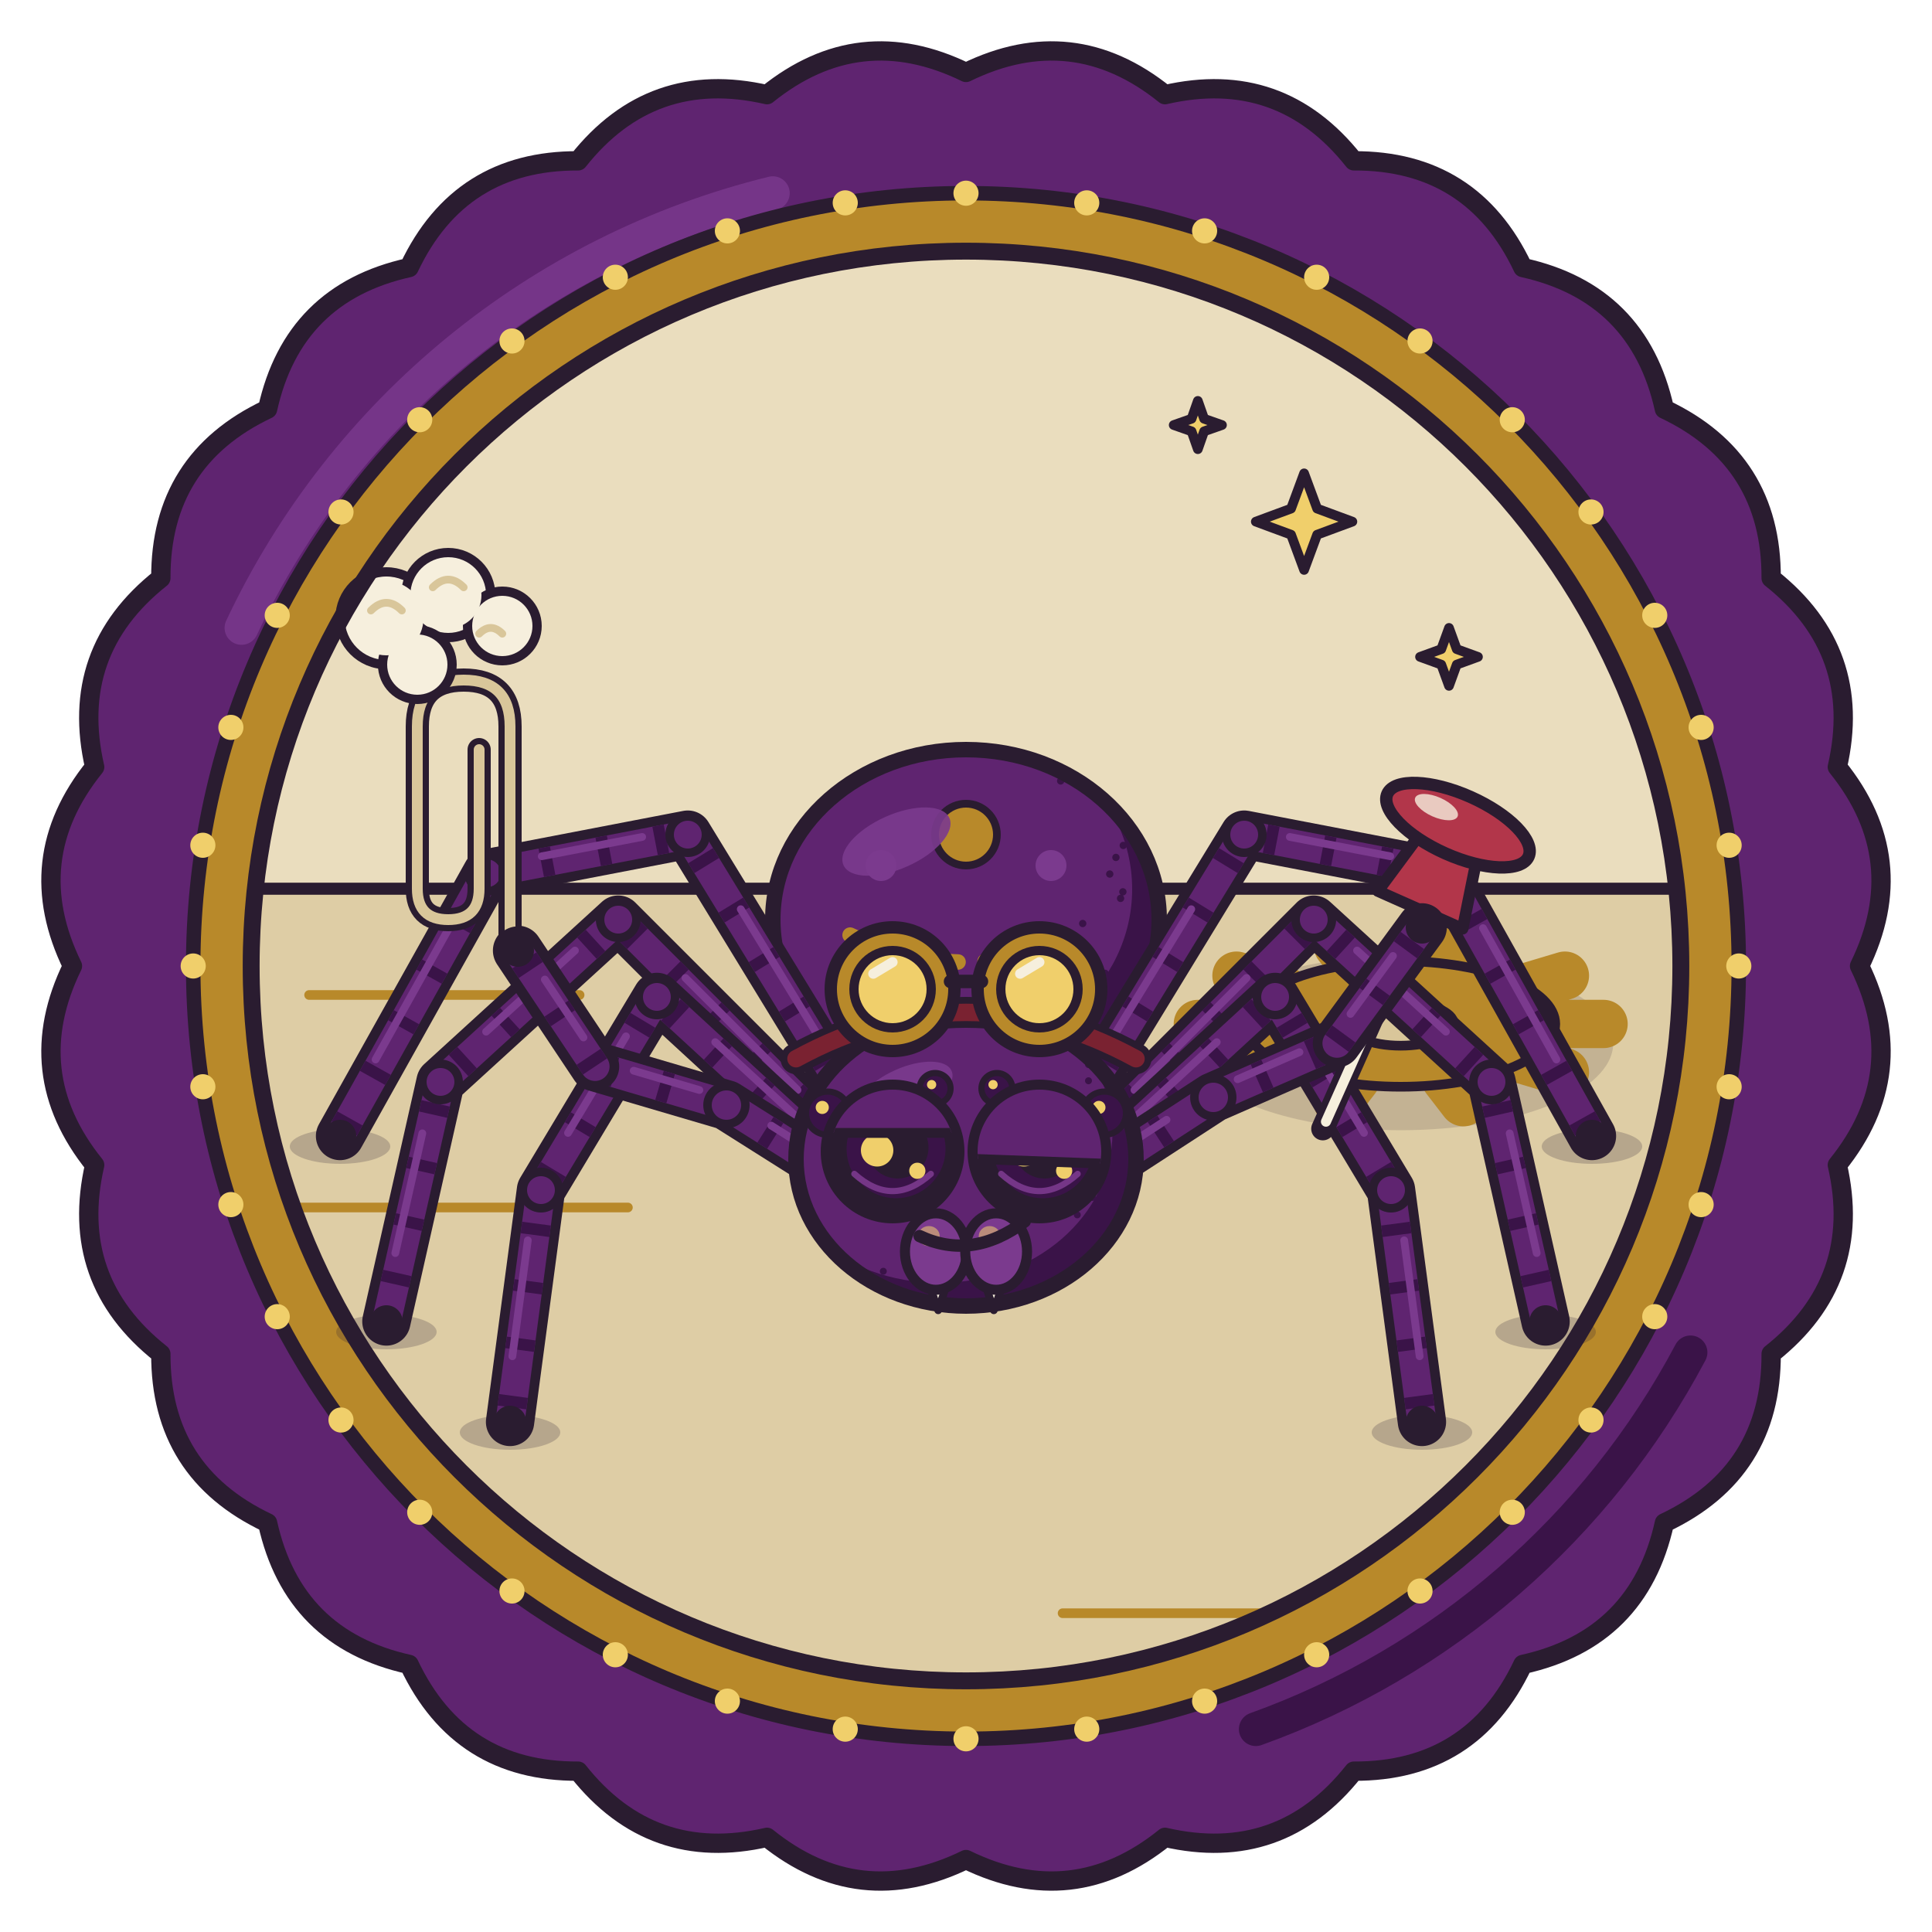
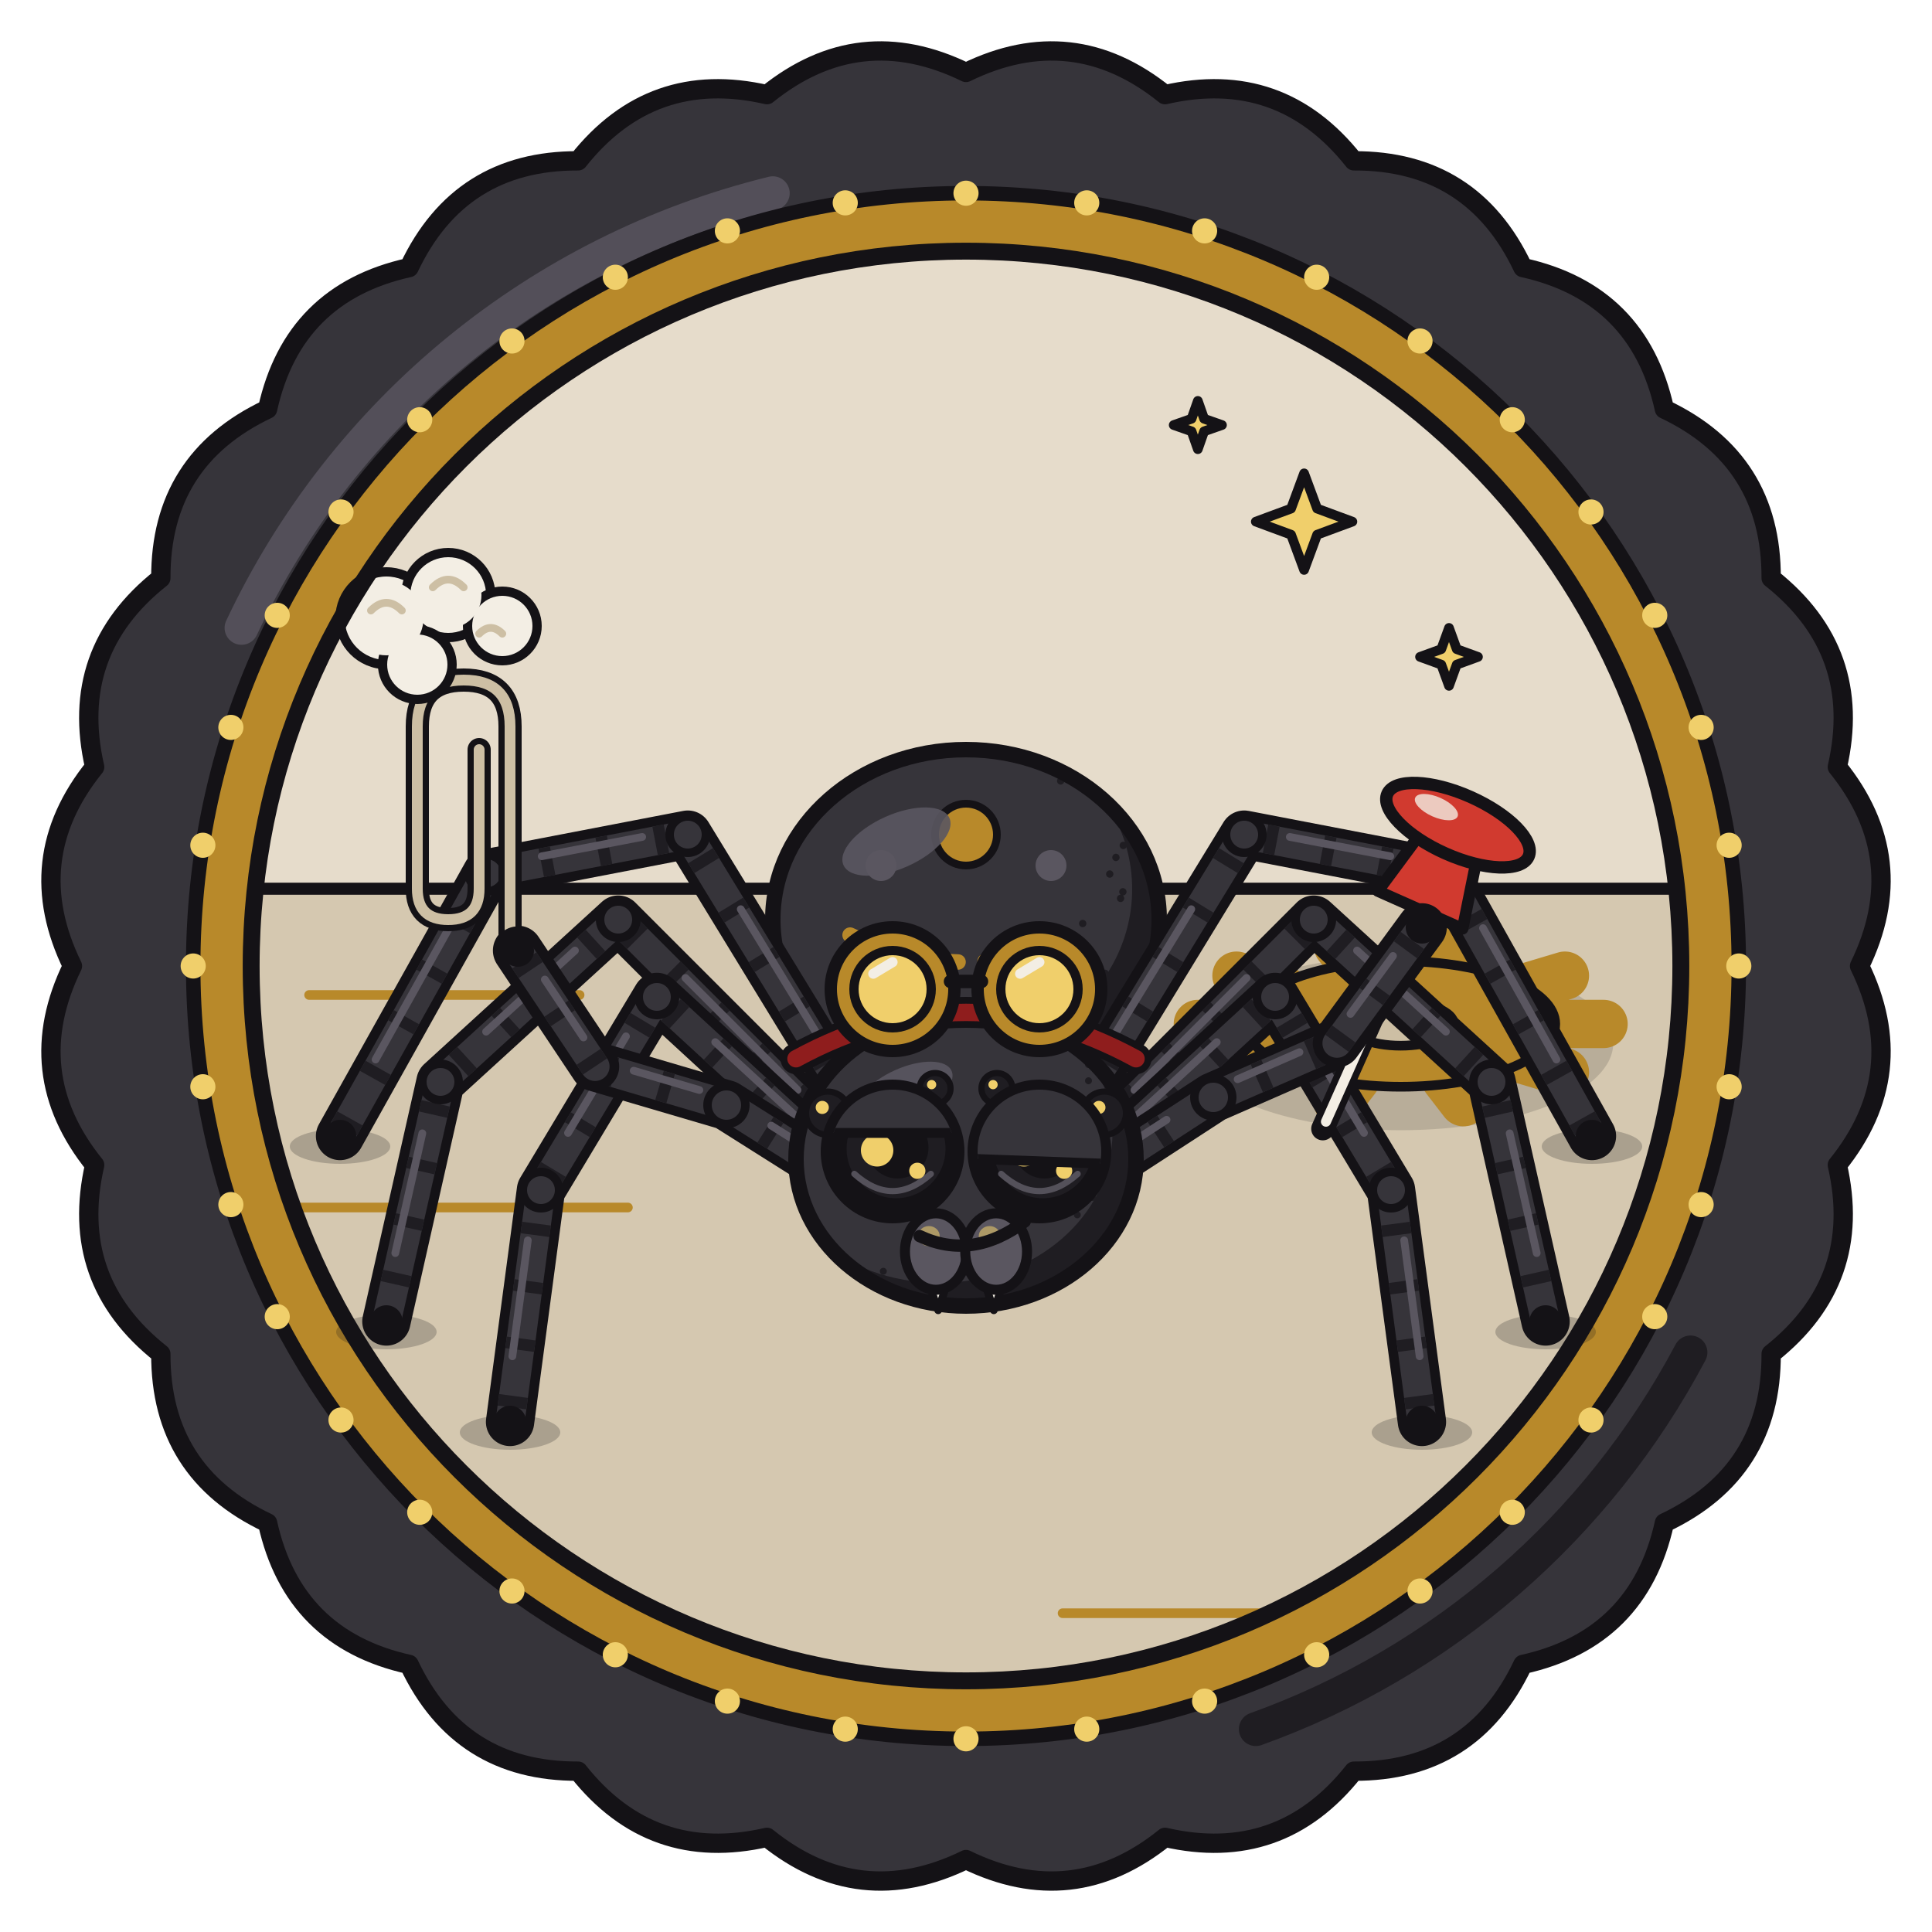
<svg xmlns="http://www.w3.org/2000/svg" viewBox="0 0 400 400" role="img" aria-labelledby="role-tinkerer-title">
-   <path d="M200 15 Q222.1 4.2 241.2 19.6 Q265.1 14.1 280.3 33.3 Q304.8 33.2 315.3 55.4 Q339.3 60.7 344.6 84.7 Q366.8 95.2 366.7 119.7 Q385.9 134.9 380.4 158.8 Q395.8 177.9 385 200 Q395.8 222.1 380.4 241.2 Q385.9 265.1 366.7 280.3 Q366.8 304.8 344.6 315.3 Q339.3 339.3 315.3 344.6 Q304.8 366.8 280.3 366.7 Q265.1 385.9 241.2 380.4 Q222.1 395.8 200 385 Q177.9 395.8 158.8 380.4 Q134.9 385.9 119.7 366.7 Q95.2 366.8 84.7 344.6 Q60.7 339.3 55.4 315.3 Q33.2 304.8 33.3 280.3 Q14.1 265.1 19.6 241.2 Q4.2 222.1 15 200 Q4.2 177.9 19.6 158.8 Q14.1 134.9 33.3 119.7 Q33.2 95.2 55.4 84.7 Q60.7 60.7 84.7 55.4 Q95.2 33.2 119.7 33.3 Q134.9 14.1 158.8 19.6 Q177.9 4.2 200 15Z" fill="#5f2470" stroke="#2a1c30" stroke-width="4" stroke-linecap="round" stroke-linejoin="round" />
-   <path d="M50 130 A 165 165 0 0 1 160 40" fill="none" stroke="#7b3a8e" stroke-width="7" stroke-linecap="round" stroke-linejoin="round" opacity="0.8" />
-   <path d="M350 280 A 165 165 0 0 1 260 358" fill="none" stroke="#3a1348" stroke-width="7" stroke-linecap="round" stroke-linejoin="round" />
-   <circle cx="200" cy="200" r="160" fill="#b8892a" stroke="#2a1c30" stroke-width="3" />
+   <path d="M200 15 Q222.1 4.2 241.2 19.6 Q265.1 14.1 280.3 33.3 Q304.8 33.2 315.3 55.4 Q339.3 60.7 344.6 84.7 Q366.8 95.2 366.7 119.7 Q385.9 134.9 380.4 158.8 Q395.8 177.9 385 200 Q395.8 222.1 380.4 241.2 Q385.9 265.1 366.7 280.3 Q366.8 304.8 344.6 315.3 Q339.3 339.3 315.3 344.6 Q304.8 366.8 280.3 366.7 Q265.1 385.9 241.2 380.4 Q222.1 395.8 200 385 Q177.9 395.8 158.8 380.4 Q134.9 385.9 119.7 366.7 Q95.2 366.8 84.7 344.6 Q60.7 339.3 55.4 315.3 Q33.2 304.8 33.3 280.3 Q14.1 265.1 19.6 241.2 Q4.2 222.1 15 200 Q4.2 177.9 19.6 158.8 Q14.1 134.9 33.3 119.7 Q33.2 95.2 55.4 84.7 Q60.7 60.7 84.7 55.4 Q95.2 33.2 119.7 33.3 Q134.9 14.1 158.8 19.6 Q177.9 4.2 200 15Z" fill="#36343a" stroke="#141216" stroke-width="4" stroke-linecap="round" stroke-linejoin="round" />
+   <path d="M50 130 A 165 165 0 0 1 160 40" fill="none" stroke="#5a5660" stroke-width="7" stroke-linecap="round" stroke-linejoin="round" opacity="0.8" />
+   <path d="M350 280 A 165 165 0 0 1 260 358" fill="none" stroke="#1f1d22" stroke-width="7" stroke-linecap="round" stroke-linejoin="round" />
+   <circle cx="200" cy="200" r="160" fill="#b8892a" stroke="#141216" stroke-width="3" />
  <circle cx="360" cy="200" r="2.6" fill="#f0cf6b" />
  <circle cx="358" cy="225" r="2.6" fill="#f0cf6b" />
  <circle cx="352.2" cy="249.4" r="2.6" fill="#f0cf6b" />
  <circle cx="342.6" cy="272.6" r="2.6" fill="#f0cf6b" />
  <circle cx="329.4" cy="294" r="2.6" fill="#f0cf6b" />
  <circle cx="313.1" cy="313.1" r="2.6" fill="#f0cf6b" />
  <circle cx="294" cy="329.4" r="2.6" fill="#f0cf6b" />
  <circle cx="272.6" cy="342.6" r="2.6" fill="#f0cf6b" />
  <circle cx="249.4" cy="352.2" r="2.6" fill="#f0cf6b" />
  <circle cx="225" cy="358" r="2.6" fill="#f0cf6b" />
  <circle cx="200" cy="360" r="2.6" fill="#f0cf6b" />
  <circle cx="175" cy="358" r="2.6" fill="#f0cf6b" />
  <circle cx="150.6" cy="352.2" r="2.6" fill="#f0cf6b" />
  <circle cx="127.4" cy="342.6" r="2.6" fill="#f0cf6b" />
  <circle cx="106" cy="329.4" r="2.6" fill="#f0cf6b" />
  <circle cx="86.9" cy="313.1" r="2.6" fill="#f0cf6b" />
  <circle cx="70.6" cy="294" r="2.6" fill="#f0cf6b" />
  <circle cx="57.4" cy="272.6" r="2.6" fill="#f0cf6b" />
  <circle cx="47.8" cy="249.4" r="2.6" fill="#f0cf6b" />
  <circle cx="42" cy="225" r="2.6" fill="#f0cf6b" />
  <circle cx="40" cy="200" r="2.6" fill="#f0cf6b" />
  <circle cx="42" cy="175" r="2.6" fill="#f0cf6b" />
  <circle cx="47.8" cy="150.6" r="2.6" fill="#f0cf6b" />
  <circle cx="57.4" cy="127.4" r="2.6" fill="#f0cf6b" />
  <circle cx="70.6" cy="106" r="2.6" fill="#f0cf6b" />
  <circle cx="86.9" cy="86.9" r="2.6" fill="#f0cf6b" />
  <circle cx="106" cy="70.6" r="2.6" fill="#f0cf6b" />
  <circle cx="127.4" cy="57.4" r="2.6" fill="#f0cf6b" />
  <circle cx="150.6" cy="47.8" r="2.6" fill="#f0cf6b" />
  <circle cx="175" cy="42" r="2.6" fill="#f0cf6b" />
  <circle cx="200" cy="40" r="2.6" fill="#f0cf6b" />
  <circle cx="225" cy="42" r="2.6" fill="#f0cf6b" />
  <circle cx="249.4" cy="47.8" r="2.6" fill="#f0cf6b" />
  <circle cx="272.6" cy="57.4" r="2.6" fill="#f0cf6b" />
  <circle cx="294" cy="70.6" r="2.6" fill="#f0cf6b" />
  <circle cx="313.1" cy="86.9" r="2.6" fill="#f0cf6b" />
  <circle cx="329.4" cy="106" r="2.6" fill="#f0cf6b" />
  <circle cx="342.6" cy="127.4" r="2.6" fill="#f0cf6b" />
  <circle cx="352.2" cy="150.6" r="2.6" fill="#f0cf6b" />
  <circle cx="358" cy="175" r="2.6" fill="#f0cf6b" />
  <clipPath id="rl-tink-med0">
    <circle cx="200" cy="200" r="148" fill="#000" />
  </clipPath>
-   <circle cx="200" cy="200" r="148" fill="#eaddbe" stroke="#2a1c30" stroke-width="3" />
+   <circle cx="200" cy="200" r="148" fill="#e6dccb" stroke="#141216" stroke-width="3" />
  <g clip-path="url(#rl-tink-med0)">
-     <path d="M30 184 H370 V380 H30 Z" fill="#d9c69a" opacity="0.7" />
-     <path d="M30 184 L370 184" stroke="#2a1c30" stroke-width="2.5" stroke-linecap="round" />
+     <path d="M30 184 H370 V380 H30 Z" fill="#cdbfa4" opacity="0.7" />
+     <path d="M30 184 L370 184" stroke="#141216" stroke-width="2.5" stroke-linecap="round" />
    <path d="M60 250 L130 250" stroke="#b8892a" stroke-width="2" stroke-linecap="round" />
    <path d="M220 334 L300 334" stroke="#b8892a" stroke-width="2" stroke-linecap="round" />
    <path d="M64 206 L120 206" stroke="#b8892a" stroke-width="2" stroke-linecap="round" />
-     <ellipse cx="290" cy="216" rx="44" ry="18" fill="#2a1c30" opacity="0.15" />
+     <ellipse cx="290" cy="216" rx="44" ry="18" fill="#141216" opacity="0.15" />
    <path d="M320 212 L332 212M314.3 219.1 L324 222M299.3 223.4 L303 228.2M280.7 223.4 L277 228.2M265.7 219.1 L256 222M260 212 L248 212M265.7 204.9 L256 202M280.7 200.6 L277 195.8M299.3 200.6 L303 195.8M314.3 204.9 L324 202" fill="none" stroke="#b8892a" stroke-width="10" stroke-linecap="round" stroke-linejoin="round" />
-     <ellipse cx="290" cy="212" rx="32" ry="13" fill="#b8892a" stroke="#2a1c30" stroke-width="2" />
-     <ellipse cx="290" cy="212" rx="11" ry="4.5" fill="#d9c69a" stroke="#2a1c30" stroke-width="2" />
+     <ellipse cx="290" cy="212" rx="32" ry="13" fill="#b8892a" stroke="#141216" stroke-width="2" />
+     <ellipse cx="290" cy="212" rx="11" ry="4.5" fill="#cdbfa4" stroke="#141216" stroke-width="2" />
  </g>
  <g transform="translate(200 240) rotate(0) scale(0.8 0.8)">
-     <ellipse cx="118" cy="70.7" rx="13" ry="4.5" fill="#2a1c30" opacity="0.22" />
-     <ellipse cx="150" cy="44.7" rx="13" ry="4.5" fill="#2a1c30" opacity="0.22" />
-     <ellipse cx="162" cy="-3.3" rx="13" ry="4.5" fill="#2a1c30" opacity="0.22" />
-     <ellipse cx="-118" cy="70.7" rx="13" ry="4.5" fill="#2a1c30" opacity="0.22" />
-     <ellipse cx="-150" cy="44.7" rx="13" ry="4.5" fill="#2a1c30" opacity="0.22" />
-     <ellipse cx="-162" cy="-3.3" rx="13" ry="4.5" fill="#2a1c30" opacity="0.22" />
+     <ellipse cx="118" cy="70.7" rx="13" ry="4.5" fill="#141216" opacity="0.22" />
+     <ellipse cx="150" cy="44.7" rx="13" ry="4.5" fill="#141216" opacity="0.22" />
+     <ellipse cx="162" cy="-3.3" rx="13" ry="4.5" fill="#141216" opacity="0.22" />
+     <ellipse cx="-118" cy="70.7" rx="13" ry="4.5" fill="#141216" opacity="0.22" />
+     <ellipse cx="-150" cy="44.7" rx="13" ry="4.5" fill="#141216" opacity="0.22" />
+     <ellipse cx="-162" cy="-3.3" rx="13" ry="4.5" fill="#141216" opacity="0.22" />
    <g transform="rotate(0 0 -62)">
      <clipPath id="rl-tink-c1">
        <ellipse cx="0" cy="-62" rx="50" ry="44" fill="#000" />
      </clipPath>
-       <ellipse cx="0" cy="-62" rx="50" ry="44" fill="#3a1348" />
+       <ellipse cx="0" cy="-62" rx="50" ry="44" fill="#1f1d22" />
      <g clip-path="url(#rl-tink-c1)">
-         <ellipse cx="-8" cy="-69.9" rx="51" ry="44.9" fill="#5f2470" />
-         <path d="M23.9 -36.9h0M36 -48.1h0M24.5 -97.9h0M5 -29.3h0M-25.9 -30.8h0M30.2 -61h0M40 -67.5h0M40.6 -69.2h0M37.2 -73.8h0M19.5 -35.4h0M-27.3 -31.3h0M-28.1 -30.4h0M-18.5 -33.8h0M17.1 -39.4h0M40.7 -81.2h0M20.8 -37.3h0M38.8 -78.1h0" stroke="#3a1348" stroke-width="1.9" stroke-linecap="round" />
-         <circle cx="0" cy="-84" r="8" fill="#b8892a" stroke="#2a1c30" stroke-width="2" />
+         <ellipse cx="-8" cy="-69.9" rx="51" ry="44.9" fill="#36343a" />
+         <path d="M23.9 -36.9h0M36 -48.1h0M24.5 -97.9h0M5 -29.3h0M-25.9 -30.8h0M30.2 -61h0M40 -67.5h0M40.6 -69.2h0M37.2 -73.8h0M19.5 -35.4h0M-27.3 -31.3h0M-28.1 -30.4h0M-18.5 -33.8h0M17.1 -39.4h0M40.7 -81.2h0M20.8 -37.3h0M38.8 -78.1h0" stroke="#1f1d22" stroke-width="1.9" stroke-linecap="round" />
+         <circle cx="0" cy="-84" r="8" fill="#b8892a" stroke="#141216" stroke-width="2" />
        <path d="M-30 -58 Q0 -44 30 -58" fill="none" stroke="#b8892a" stroke-width="4" stroke-linecap="round" stroke-linejoin="round" stroke-dasharray="2 7" />
-         <circle cx="-22" cy="-76" r="4" fill="#7b3a8e" />
-         <circle cx="22" cy="-76" r="4" fill="#7b3a8e" />
-         <ellipse cx="-18" cy="-82.2" rx="15" ry="7" fill="#7b3a8e" transform="rotate(-24 -18 -82.2)" opacity="0.9" />
+         <circle cx="-22" cy="-76" r="4" fill="#5a5660" />
+         <circle cx="22" cy="-76" r="4" fill="#5a5660" />
+         <ellipse cx="-18" cy="-82.2" rx="15" ry="7" fill="#5a5660" transform="rotate(-24 -18 -82.2)" opacity="0.9" />
      </g>
-       <ellipse cx="0" cy="-62" rx="50" ry="44" fill="none" stroke="#2a1c30" stroke-width="4" />
-     </g>
-     <g>
-       <path d="M28 -12 L72 -84 L124 -74 L162 -6" fill="none" stroke="#2a1c30" stroke-width="12.5" stroke-linecap="round" stroke-linejoin="round" />
-       <path d="M28 -12 L72 -84 L124 -74 L162 -6" fill="none" stroke="#5f2470" stroke-width="7.5" stroke-linecap="round" stroke-linejoin="round" />
-       <path d="M28 -12 L72 -84 L124 -74 L162 -6" fill="none" stroke="#3a1348" stroke-width="7.5" stroke-dasharray="3 12" stroke-linejoin="round" />
-       <path d="M36.3 -28.7 L58.3 -64.7M83.8 -83.4 L109.8 -78.4M133.8 -59.8 L152.8 -25.8" stroke="#7b3a8e" stroke-width="2" stroke-linecap="round" fill="none" />
-       <circle cx="72" cy="-84" r="4.7" fill="#5f2470" stroke="#2a1c30" stroke-width="2.2" />
-       <circle cx="124" cy="-74" r="4.7" fill="#5f2470" stroke="#2a1c30" stroke-width="2.2" />
-       <circle cx="162" cy="-6" r="4.2" fill="#2a1c30" />
-     </g>
-     <g>
-       <path d="M-28 -12 L-72 -84 L-124 -74 L-162 -6" fill="none" stroke="#2a1c30" stroke-width="12.5" stroke-linecap="round" stroke-linejoin="round" />
-       <path d="M-28 -12 L-72 -84 L-124 -74 L-162 -6" fill="none" stroke="#5f2470" stroke-width="7.5" stroke-linecap="round" stroke-linejoin="round" />
-       <path d="M-28 -12 L-72 -84 L-124 -74 L-162 -6" fill="none" stroke="#3a1348" stroke-width="7.5" stroke-dasharray="3 12" stroke-linejoin="round" />
-       <path d="M-36.3 -28.7 L-58.3 -64.7M-83.8 -83.4 L-109.8 -78.4M-133.8 -59.8 L-152.8 -25.8" stroke="#7b3a8e" stroke-width="2" stroke-linecap="round" fill="none" />
-       <circle cx="-72" cy="-84" r="4.7" fill="#5f2470" stroke="#2a1c30" stroke-width="2.2" />
-       <circle cx="-124" cy="-74" r="4.7" fill="#5f2470" stroke="#2a1c30" stroke-width="2.2" />
-       <circle cx="-162" cy="-6" r="4.2" fill="#2a1c30" />
-     </g>
-     <g>
-       <path d="M32 -4 L90 -62 L136 -20 L150 42" fill="none" stroke="#2a1c30" stroke-width="12.5" stroke-linecap="round" stroke-linejoin="round" />
-       <path d="M32 -4 L90 -62 L136 -20 L150 42" fill="none" stroke="#5f2470" stroke-width="7.5" stroke-linecap="round" stroke-linejoin="round" />
-       <path d="M32 -4 L90 -62 L136 -20 L150 42" fill="none" stroke="#3a1348" stroke-width="7.5" stroke-dasharray="3 12" stroke-linejoin="round" />
-       <path d="M43.6 -17.9 L72.6 -46.9M101.2 -54 L124.2 -33M140.7 -6.7 L147.7 24.3" stroke="#7b3a8e" stroke-width="2" stroke-linecap="round" fill="none" />
-       <circle cx="90" cy="-62" r="4.7" fill="#5f2470" stroke="#2a1c30" stroke-width="2.2" />
-       <circle cx="136" cy="-20" r="4.7" fill="#5f2470" stroke="#2a1c30" stroke-width="2.2" />
-       <circle cx="150" cy="42" r="4.2" fill="#2a1c30" />
-     </g>
-     <g>
-       <path d="M-32 -4 L-90 -62 L-136 -20 L-150 42" fill="none" stroke="#2a1c30" stroke-width="12.5" stroke-linecap="round" stroke-linejoin="round" />
-       <path d="M-32 -4 L-90 -62 L-136 -20 L-150 42" fill="none" stroke="#5f2470" stroke-width="7.5" stroke-linecap="round" stroke-linejoin="round" />
-       <path d="M-32 -4 L-90 -62 L-136 -20 L-150 42" fill="none" stroke="#3a1348" stroke-width="7.5" stroke-dasharray="3 12" stroke-linejoin="round" />
-       <path d="M-43.6 -17.9 L-72.6 -46.9M-101.2 -54 L-124.2 -33M-140.7 -6.7 L-147.7 24.3" stroke="#7b3a8e" stroke-width="2" stroke-linecap="round" fill="none" />
-       <circle cx="-90" cy="-62" r="4.7" fill="#5f2470" stroke="#2a1c30" stroke-width="2.2" />
-       <circle cx="-136" cy="-20" r="4.7" fill="#5f2470" stroke="#2a1c30" stroke-width="2.2" />
-       <circle cx="-150" cy="42" r="4.2" fill="#2a1c30" />
-     </g>
-     <g>
-       <path d="M30 4 L80 -42 L110 8 L118 68" fill="none" stroke="#2a1c30" stroke-width="12.5" stroke-linecap="round" stroke-linejoin="round" />
-       <path d="M30 4 L80 -42 L110 8 L118 68" fill="none" stroke="#5f2470" stroke-width="7.5" stroke-linecap="round" stroke-linejoin="round" />
-       <path d="M30 4 L80 -42 L110 8 L118 68" fill="none" stroke="#3a1348" stroke-width="7.5" stroke-dasharray="3 12" stroke-linejoin="round" />
-       <path d="M39.9 -7.3 L64.9 -30.3M88 -31.8 L103 -6.8M113.4 21 L117.4 51" stroke="#7b3a8e" stroke-width="2" stroke-linecap="round" fill="none" />
-       <circle cx="80" cy="-42" r="4.7" fill="#5f2470" stroke="#2a1c30" stroke-width="2.2" />
-       <circle cx="110" cy="8" r="4.7" fill="#5f2470" stroke="#2a1c30" stroke-width="2.2" />
-       <circle cx="118" cy="68" r="4.2" fill="#2a1c30" />
-     </g>
-     <g>
-       <path d="M-30 4 L-80 -42 L-110 8 L-118 68" fill="none" stroke="#2a1c30" stroke-width="12.5" stroke-linecap="round" stroke-linejoin="round" />
-       <path d="M-30 4 L-80 -42 L-110 8 L-118 68" fill="none" stroke="#5f2470" stroke-width="7.5" stroke-linecap="round" stroke-linejoin="round" />
-       <path d="M-30 4 L-80 -42 L-110 8 L-118 68" fill="none" stroke="#3a1348" stroke-width="7.5" stroke-dasharray="3 12" stroke-linejoin="round" />
-       <path d="M-39.9 -7.3 L-64.9 -30.3M-88 -31.8 L-103 -6.8M-113.4 21 L-117.4 51" stroke="#7b3a8e" stroke-width="2" stroke-linecap="round" fill="none" />
-       <circle cx="-80" cy="-42" r="4.7" fill="#5f2470" stroke="#2a1c30" stroke-width="2.2" />
-       <circle cx="-110" cy="8" r="4.7" fill="#5f2470" stroke="#2a1c30" stroke-width="2.2" />
-       <circle cx="-118" cy="68" r="4.2" fill="#2a1c30" />
-     </g>
-     <g>
-       <path d="M24 10 L64 -16 L96 -30 L118 -60" fill="none" stroke="#2a1c30" stroke-width="12.875" stroke-linecap="round" stroke-linejoin="round" />
-       <path d="M24 10 L64 -16 L96 -30 L118 -60" fill="none" stroke="#5f2470" stroke-width="7.875" stroke-linecap="round" stroke-linejoin="round" />
-       <path d="M24 10 L64 -16 L96 -30 L118 -60" fill="none" stroke="#3a1348" stroke-width="7.875" stroke-dasharray="3 12" stroke-linejoin="round" />
-       <path d="M31.9 2.8 L51.9 -10.2M70.3 -20.7 L86.3 -27.7M99.4 -37.6 L110.4 -52.6" stroke="#7b3a8e" stroke-width="2" stroke-linecap="round" fill="none" />
-       <circle cx="64" cy="-16" r="4.9" fill="#5f2470" stroke="#2a1c30" stroke-width="2.2" />
-       <circle cx="96" cy="-30" r="4.9" fill="#5f2470" stroke="#2a1c30" stroke-width="2.2" />
-       <circle cx="118" cy="-60" r="4.3" fill="#2a1c30" />
-     </g>
-     <g>
-       <path d="M-24 10 L-62 -14 L-96 -24 L-116 -54" fill="none" stroke="#2a1c30" stroke-width="12.875" stroke-linecap="round" stroke-linejoin="round" />
-       <path d="M-24 10 L-62 -14 L-96 -24 L-116 -54" fill="none" stroke="#5f2470" stroke-width="7.875" stroke-linecap="round" stroke-linejoin="round" />
-       <path d="M-24 10 L-62 -14 L-96 -24 L-116 -54" fill="none" stroke="#3a1348" stroke-width="7.875" stroke-dasharray="3 12" stroke-linejoin="round" />
-       <path d="M-31.4 3.3 L-50.4 -8.7M-69 -17.9 L-86 -22.9M-99 -31.6 L-109 -46.6" stroke="#7b3a8e" stroke-width="2" stroke-linecap="round" fill="none" />
-       <circle cx="-62" cy="-14" r="4.9" fill="#5f2470" stroke="#2a1c30" stroke-width="2.2" />
-       <circle cx="-96" cy="-24" r="4.9" fill="#5f2470" stroke="#2a1c30" stroke-width="2.2" />
-       <circle cx="-116" cy="-54" r="4.3" fill="#2a1c30" />
+       <ellipse cx="0" cy="-62" rx="50" ry="44" fill="none" stroke="#141216" stroke-width="4" />
+     </g>
+     <g>
+       <path d="M28 -12 L72 -84 L124 -74 L162 -6" fill="none" stroke="#141216" stroke-width="12.5" stroke-linecap="round" stroke-linejoin="round" />
+       <path d="M28 -12 L72 -84 L124 -74 L162 -6" fill="none" stroke="#36343a" stroke-width="7.5" stroke-linecap="round" stroke-linejoin="round" />
+       <path d="M28 -12 L72 -84 L124 -74 L162 -6" fill="none" stroke="#1f1d22" stroke-width="7.5" stroke-dasharray="3 12" stroke-linejoin="round" />
+       <path d="M36.3 -28.7 L58.3 -64.7M83.8 -83.4 L109.8 -78.4M133.8 -59.8 L152.8 -25.8" stroke="#5a5660" stroke-width="2" stroke-linecap="round" fill="none" />
+       <circle cx="72" cy="-84" r="4.7" fill="#36343a" stroke="#141216" stroke-width="2.2" />
+       <circle cx="124" cy="-74" r="4.7" fill="#36343a" stroke="#141216" stroke-width="2.2" />
+       <circle cx="162" cy="-6" r="4.2" fill="#141216" />
+     </g>
+     <g>
+       <path d="M-28 -12 L-72 -84 L-124 -74 L-162 -6" fill="none" stroke="#141216" stroke-width="12.5" stroke-linecap="round" stroke-linejoin="round" />
+       <path d="M-28 -12 L-72 -84 L-124 -74 L-162 -6" fill="none" stroke="#36343a" stroke-width="7.5" stroke-linecap="round" stroke-linejoin="round" />
+       <path d="M-28 -12 L-72 -84 L-124 -74 L-162 -6" fill="none" stroke="#1f1d22" stroke-width="7.5" stroke-dasharray="3 12" stroke-linejoin="round" />
+       <path d="M-36.3 -28.7 L-58.3 -64.7M-83.8 -83.4 L-109.8 -78.4M-133.8 -59.8 L-152.8 -25.8" stroke="#5a5660" stroke-width="2" stroke-linecap="round" fill="none" />
+       <circle cx="-72" cy="-84" r="4.7" fill="#36343a" stroke="#141216" stroke-width="2.2" />
+       <circle cx="-124" cy="-74" r="4.7" fill="#36343a" stroke="#141216" stroke-width="2.2" />
+       <circle cx="-162" cy="-6" r="4.2" fill="#141216" />
+     </g>
+     <g>
+       <path d="M32 -4 L90 -62 L136 -20 L150 42" fill="none" stroke="#141216" stroke-width="12.5" stroke-linecap="round" stroke-linejoin="round" />
+       <path d="M32 -4 L90 -62 L136 -20 L150 42" fill="none" stroke="#36343a" stroke-width="7.5" stroke-linecap="round" stroke-linejoin="round" />
+       <path d="M32 -4 L90 -62 L136 -20 L150 42" fill="none" stroke="#1f1d22" stroke-width="7.5" stroke-dasharray="3 12" stroke-linejoin="round" />
+       <path d="M43.6 -17.9 L72.6 -46.9M101.2 -54 L124.2 -33M140.7 -6.7 L147.7 24.3" stroke="#5a5660" stroke-width="2" stroke-linecap="round" fill="none" />
+       <circle cx="90" cy="-62" r="4.7" fill="#36343a" stroke="#141216" stroke-width="2.2" />
+       <circle cx="136" cy="-20" r="4.7" fill="#36343a" stroke="#141216" stroke-width="2.2" />
+       <circle cx="150" cy="42" r="4.2" fill="#141216" />
+     </g>
+     <g>
+       <path d="M-32 -4 L-90 -62 L-136 -20 L-150 42" fill="none" stroke="#141216" stroke-width="12.5" stroke-linecap="round" stroke-linejoin="round" />
+       <path d="M-32 -4 L-90 -62 L-136 -20 L-150 42" fill="none" stroke="#36343a" stroke-width="7.5" stroke-linecap="round" stroke-linejoin="round" />
+       <path d="M-32 -4 L-90 -62 L-136 -20 L-150 42" fill="none" stroke="#1f1d22" stroke-width="7.5" stroke-dasharray="3 12" stroke-linejoin="round" />
+       <path d="M-43.6 -17.9 L-72.6 -46.9M-101.2 -54 L-124.2 -33M-140.7 -6.7 L-147.7 24.3" stroke="#5a5660" stroke-width="2" stroke-linecap="round" fill="none" />
+       <circle cx="-90" cy="-62" r="4.7" fill="#36343a" stroke="#141216" stroke-width="2.2" />
+       <circle cx="-136" cy="-20" r="4.7" fill="#36343a" stroke="#141216" stroke-width="2.2" />
+       <circle cx="-150" cy="42" r="4.2" fill="#141216" />
+     </g>
+     <g>
+       <path d="M30 4 L80 -42 L110 8 L118 68" fill="none" stroke="#141216" stroke-width="12.5" stroke-linecap="round" stroke-linejoin="round" />
+       <path d="M30 4 L80 -42 L110 8 L118 68" fill="none" stroke="#36343a" stroke-width="7.5" stroke-linecap="round" stroke-linejoin="round" />
+       <path d="M30 4 L80 -42 L110 8 L118 68" fill="none" stroke="#1f1d22" stroke-width="7.5" stroke-dasharray="3 12" stroke-linejoin="round" />
+       <path d="M39.9 -7.3 L64.9 -30.3M88 -31.8 L103 -6.8M113.4 21 L117.4 51" stroke="#5a5660" stroke-width="2" stroke-linecap="round" fill="none" />
+       <circle cx="80" cy="-42" r="4.7" fill="#36343a" stroke="#141216" stroke-width="2.2" />
+       <circle cx="110" cy="8" r="4.7" fill="#36343a" stroke="#141216" stroke-width="2.2" />
+       <circle cx="118" cy="68" r="4.2" fill="#141216" />
+     </g>
+     <g>
+       <path d="M-30 4 L-80 -42 L-110 8 L-118 68" fill="none" stroke="#141216" stroke-width="12.5" stroke-linecap="round" stroke-linejoin="round" />
+       <path d="M-30 4 L-80 -42 L-110 8 L-118 68" fill="none" stroke="#36343a" stroke-width="7.5" stroke-linecap="round" stroke-linejoin="round" />
+       <path d="M-30 4 L-80 -42 L-110 8 L-118 68" fill="none" stroke="#1f1d22" stroke-width="7.5" stroke-dasharray="3 12" stroke-linejoin="round" />
+       <path d="M-39.9 -7.3 L-64.9 -30.3M-88 -31.8 L-103 -6.8M-113.4 21 L-117.4 51" stroke="#5a5660" stroke-width="2" stroke-linecap="round" fill="none" />
+       <circle cx="-80" cy="-42" r="4.7" fill="#36343a" stroke="#141216" stroke-width="2.2" />
+       <circle cx="-110" cy="8" r="4.7" fill="#36343a" stroke="#141216" stroke-width="2.2" />
+       <circle cx="-118" cy="68" r="4.2" fill="#141216" />
+     </g>
+     <g>
+       <path d="M24 10 L64 -16 L96 -30 L118 -60" fill="none" stroke="#141216" stroke-width="12.875" stroke-linecap="round" stroke-linejoin="round" />
+       <path d="M24 10 L64 -16 L96 -30 L118 -60" fill="none" stroke="#36343a" stroke-width="7.875" stroke-linecap="round" stroke-linejoin="round" />
+       <path d="M24 10 L64 -16 L96 -30 L118 -60" fill="none" stroke="#1f1d22" stroke-width="7.875" stroke-dasharray="3 12" stroke-linejoin="round" />
+       <path d="M31.9 2.8 L51.9 -10.2M70.3 -20.7 L86.3 -27.7M99.4 -37.6 L110.4 -52.6" stroke="#5a5660" stroke-width="2" stroke-linecap="round" fill="none" />
+       <circle cx="64" cy="-16" r="4.9" fill="#36343a" stroke="#141216" stroke-width="2.2" />
+       <circle cx="96" cy="-30" r="4.9" fill="#36343a" stroke="#141216" stroke-width="2.2" />
+       <circle cx="118" cy="-60" r="4.3" fill="#141216" />
+     </g>
+     <g>
+       <path d="M-24 10 L-62 -14 L-96 -24 L-116 -54" fill="none" stroke="#141216" stroke-width="12.875" stroke-linecap="round" stroke-linejoin="round" />
+       <path d="M-24 10 L-62 -14 L-96 -24 L-116 -54" fill="none" stroke="#36343a" stroke-width="7.875" stroke-linecap="round" stroke-linejoin="round" />
+       <path d="M-24 10 L-62 -14 L-96 -24 L-116 -54" fill="none" stroke="#1f1d22" stroke-width="7.875" stroke-dasharray="3 12" stroke-linejoin="round" />
+       <path d="M-31.4 3.3 L-50.4 -8.7M-69 -17.9 L-86 -22.9M-99 -31.6 L-109 -46.6" stroke="#5a5660" stroke-width="2" stroke-linecap="round" fill="none" />
+       <circle cx="-62" cy="-14" r="4.9" fill="#36343a" stroke="#141216" stroke-width="2.2" />
+       <circle cx="-96" cy="-24" r="4.9" fill="#36343a" stroke="#141216" stroke-width="2.2" />
+       <circle cx="-116" cy="-54" r="4.3" fill="#141216" />
    </g>
    <g transform="rotate(0 0 0)">
      <clipPath id="rl-tink-c2">
        <ellipse cx="0" cy="0" rx="44" ry="38" fill="#000" />
      </clipPath>
-       <ellipse cx="0" cy="0" rx="44" ry="38" fill="#3a1348" />
+       <ellipse cx="0" cy="0" rx="44" ry="38" fill="#1f1d22" />
      <g clip-path="url(#rl-tink-c2)">
-         <ellipse cx="-7" cy="-6.8" rx="44.9" ry="38.8" fill="#5f2470" />
-         <path d="M32 7.8h0M2.7 25.7h0M-21.4 29h0M-6.7 29.6h0M28.8 14.4h0M35.4 -15.9h0M8.3 23.8h0M32.3 3.1h0M32.7 9.9h0M31.8 7.7h0M31.7 -24.5h0M31.7 -20.3h0" stroke="#3a1348" stroke-width="1.8" stroke-linecap="round" />
-         <ellipse cx="-15.8" cy="-17.5" rx="13.2" ry="6.1" fill="#7b3a8e" transform="rotate(-24 -15.8 -17.5)" opacity="0.9" />
+         <ellipse cx="-7" cy="-6.8" rx="44.9" ry="38.8" fill="#36343a" />
+         <path d="M32 7.8h0M2.7 25.7h0M-21.4 29h0M-6.7 29.6h0M28.8 14.4h0M35.4 -15.9h0M8.3 23.8h0M32.3 3.1h0M32.7 9.9h0M31.8 7.7h0M31.7 -24.5h0M31.7 -20.3h0" stroke="#1f1d22" stroke-width="1.8" stroke-linecap="round" />
+         <ellipse cx="-15.8" cy="-17.5" rx="13.2" ry="6.1" fill="#5a5660" transform="rotate(-24 -15.8 -17.5)" opacity="0.9" />
      </g>
-       <ellipse cx="0" cy="0" rx="44" ry="38" fill="none" stroke="#2a1c30" stroke-width="4" />
-     </g>
-     <path d="M-10 31.1 l2.8 8 l2.4 -7.2 Z" fill="#f6efdd" stroke="#2a1c30" stroke-width="2" stroke-linecap="round" stroke-linejoin="round" />
-     <path d="M10 31.1 l-2.8 8 l-2.4 -7.2 Z" fill="#f6efdd" stroke="#2a1c30" stroke-width="2" stroke-linecap="round" stroke-linejoin="round" />
-     <ellipse cx="-7.8" cy="23.9" rx="8" ry="9.9" fill="#7b3a8e" stroke="#2a1c30" stroke-width="2.6" />
-     <ellipse cx="7.8" cy="23.9" rx="8" ry="9.9" fill="#7b3a8e" stroke="#2a1c30" stroke-width="2.6" />
+       <ellipse cx="0" cy="0" rx="44" ry="38" fill="none" stroke="#141216" stroke-width="4" />
+     </g>
+     <path d="M-10 31.1 l2.8 8 l2.4 -7.2 Z" fill="#f3eee4" stroke="#141216" stroke-width="2" stroke-linecap="round" stroke-linejoin="round" />
+     <path d="M10 31.1 l-2.8 8 l-2.4 -7.2 Z" fill="#f3eee4" stroke="#141216" stroke-width="2" stroke-linecap="round" stroke-linejoin="round" />
+     <ellipse cx="-7.8" cy="23.9" rx="8" ry="9.9" fill="#5a5660" stroke="#141216" stroke-width="2.6" />
+     <ellipse cx="7.8" cy="23.9" rx="8" ry="9.9" fill="#5a5660" stroke="#141216" stroke-width="2.6" />
    <ellipse cx="-9.6" cy="19.9" rx="2.8" ry="2.6" fill="#f0cf6b" opacity="0.55" />
    <ellipse cx="6.1" cy="19.9" rx="2.8" ry="2.6" fill="#f0cf6b" opacity="0.55" />
-     <circle cx="-8" cy="-18.3" r="4.8" fill="#2a1c30" />
-     <circle cx="-8" cy="-18.3" r="3.2" fill="#3a1348" />
+     <circle cx="-8" cy="-18.3" r="4.8" fill="#141216" />
+     <circle cx="-8" cy="-18.3" r="3.2" fill="#1f1d22" />
    <circle cx="-8.9" cy="-19.3" r="1.2" fill="#f0cf6b" />
-     <circle cx="8" cy="-18.3" r="4.8" fill="#2a1c30" />
-     <circle cx="8" cy="-18.3" r="3.2" fill="#3a1348" />
+     <circle cx="8" cy="-18.3" r="4.8" fill="#141216" />
+     <circle cx="8" cy="-18.3" r="3.2" fill="#1f1d22" />
    <circle cx="7" cy="-19.3" r="1.2" fill="#f0cf6b" />
-     <circle cx="-35.8" cy="-11.9" r="6.4" fill="#2a1c30" />
-     <circle cx="-35.8" cy="-11.9" r="4.8" fill="#3a1348" />
+     <circle cx="-35.8" cy="-11.9" r="6.4" fill="#141216" />
+     <circle cx="-35.8" cy="-11.9" r="4.8" fill="#1f1d22" />
    <circle cx="-37.2" cy="-13.4" r="1.7" fill="#f0cf6b" />
-     <circle cx="35.8" cy="-11.9" r="6.4" fill="#2a1c30" />
-     <circle cx="35.8" cy="-11.9" r="4.8" fill="#3a1348" />
+     <circle cx="35.8" cy="-11.9" r="6.4" fill="#141216" />
+     <circle cx="35.8" cy="-11.9" r="4.8" fill="#1f1d22" />
    <circle cx="34.4" cy="-13.4" r="1.7" fill="#f0cf6b" />
-     <circle cx="-19" cy="-2" r="18.6" fill="#2a1c30" />
+     <circle cx="-19" cy="-2" r="18.6" fill="#141216" />
    <clipPath id="rl-tink-e3">
      <circle cx="-19" cy="-2" r="16" fill="#000" />
    </clipPath>
    <g clip-path="url(#rl-tink-e3)">
-       <circle cx="-19" cy="-2" r="16" fill="#2a1c30" />
-       <circle cx="-18.1" cy="-2.7" r="12.8" fill="#3a1348" />
-       <circle cx="-17.7" cy="-3" r="8" fill="#2a1c30" />
-       <path d="M-28.9 3.8 Q-19 12.7 -9.1 3.8" fill="none" stroke="#7b3a8e" stroke-width="1.6" stroke-linecap="round" stroke-linejoin="round" opacity="0.9" />
+       <circle cx="-19" cy="-2" r="16" fill="#141216" />
+       <circle cx="-18.1" cy="-2.7" r="12.8" fill="#1f1d22" />
+       <circle cx="-17.7" cy="-3" r="8" fill="#141216" />
+       <path d="M-28.9 3.8 Q-19 12.7 -9.1 3.8" fill="none" stroke="#5a5660" stroke-width="1.6" stroke-linecap="round" stroke-linejoin="round" opacity="0.9" />
      <circle cx="-23" cy="-2.3" r="4.2" fill="#f0cf6b" />
      <circle cx="-12.6" cy="3" r="2.1" fill="#f0cf6b" />
-       <path d="M-1.4 -21.2 L-1.4 -6.8 L-36.6 -6.8 L-36.6 -21.2 Z" fill="#5f2470" />
-       <path d="M-1.4 -6.8 L-36.6 -6.8" fill="none" stroke="#2a1c30" stroke-width="2.56" stroke-linecap="round" stroke-linejoin="round" />
-     </g>
-     <circle cx="19" cy="-2" r="18.6" fill="#2a1c30" />
+       <path d="M-1.4 -21.2 L-1.4 -6.8 L-36.6 -6.8 L-36.6 -21.2 Z" fill="#36343a" />
+       <path d="M-1.4 -6.8 L-36.6 -6.8" fill="none" stroke="#141216" stroke-width="2.56" stroke-linecap="round" stroke-linejoin="round" />
+     </g>
+     <circle cx="19" cy="-2" r="18.6" fill="#141216" />
    <clipPath id="rl-tink-e4">
      <circle cx="19" cy="-2" r="16" fill="#000" />
    </clipPath>
    <g clip-path="url(#rl-tink-e4)">
-       <circle cx="19" cy="-2" r="16" fill="#2a1c30" />
-       <circle cx="19.9" cy="-2.7" r="12.8" fill="#3a1348" />
-       <circle cx="20.3" cy="-3" r="8" fill="#2a1c30" />
-       <path d="M9.1 3.8 Q19 12.7 28.9 3.8" fill="none" stroke="#7b3a8e" stroke-width="1.6" stroke-linecap="round" stroke-linejoin="round" opacity="0.9" />
+       <circle cx="19" cy="-2" r="16" fill="#141216" />
+       <circle cx="19.9" cy="-2.7" r="12.8" fill="#1f1d22" />
+       <circle cx="20.3" cy="-3" r="8" fill="#141216" />
+       <path d="M9.1 3.8 Q19 12.7 28.9 3.8" fill="none" stroke="#5a5660" stroke-width="1.6" stroke-linecap="round" stroke-linejoin="round" opacity="0.9" />
      <circle cx="15" cy="-2.3" r="4.2" fill="#f0cf6b" />
      <circle cx="25.4" cy="3" r="2.1" fill="#f0cf6b" />
-       <path d="M1.4 -21.2 L1.4 -0.1 L36.6 1.2 L36.6 -21.2 Z" fill="#5f2470" />
-       <path d="M1.4 -0.1 L36.6 1.2" fill="none" stroke="#2a1c30" stroke-width="2.56" stroke-linecap="round" stroke-linejoin="round" />
-     </g>
-     <path d="M-12 19.9 Q1.6 26.3 15.2 16.1" fill="none" stroke="#2a1c30" stroke-width="3.2" stroke-linecap="round" stroke-linejoin="round" />
-     <path d="M-44 -26 Q0 -50 44 -26" fill="none" stroke="#2a1c30" stroke-width="8" stroke-linecap="round" stroke-linejoin="round" />
-     <path d="M-44 -26 Q0 -50 44 -26" fill="none" stroke="#7a2231" stroke-width="4.5" stroke-linecap="round" stroke-linejoin="round" />
-     <circle cx="-19" cy="-44" r="16" fill="#b8892a" stroke="#2a1c30" stroke-width="3.2" />
-     <circle cx="-19" cy="-44" r="10" fill="#f0cf6b" stroke="#2a1c30" stroke-width="2.4" />
-     <circle cx="19" cy="-44" r="16" fill="#b8892a" stroke="#2a1c30" stroke-width="3.2" />
-     <circle cx="19" cy="-44" r="10" fill="#f0cf6b" stroke="#2a1c30" stroke-width="2.4" />
-     <path d="M-4 -46 H4" fill="none" stroke="#2a1c30" stroke-width="3.5" stroke-linecap="round" stroke-linejoin="round" />
-     <path d="M-24 -48 l5 -3 M14 -48 l5 -3" fill="none" stroke="#f6efdd" stroke-width="2.6" stroke-linecap="round" stroke-linejoin="round" />
+       <path d="M1.4 -21.2 L1.4 -0.1 L36.6 1.2 L36.6 -21.2 Z" fill="#36343a" />
+       <path d="M1.4 -0.1 L36.6 1.2" fill="none" stroke="#141216" stroke-width="2.56" stroke-linecap="round" stroke-linejoin="round" />
+     </g>
+     <path d="M-12 19.9 Q1.6 26.3 15.2 16.1" fill="none" stroke="#141216" stroke-width="3.2" stroke-linecap="round" stroke-linejoin="round" />
+     <path d="M-44 -26 Q0 -50 44 -26" fill="none" stroke="#141216" stroke-width="8" stroke-linecap="round" stroke-linejoin="round" />
+     <path d="M-44 -26 Q0 -50 44 -26" fill="none" stroke="#8f1d1d" stroke-width="4.5" stroke-linecap="round" stroke-linejoin="round" />
+     <circle cx="-19" cy="-44" r="16" fill="#b8892a" stroke="#141216" stroke-width="3.2" />
+     <circle cx="-19" cy="-44" r="10" fill="#f0cf6b" stroke="#141216" stroke-width="2.4" />
+     <circle cx="19" cy="-44" r="16" fill="#b8892a" stroke="#141216" stroke-width="3.2" />
+     <circle cx="19" cy="-44" r="10" fill="#f0cf6b" stroke="#141216" stroke-width="2.4" />
+     <path d="M-4 -46 H4" fill="none" stroke="#141216" stroke-width="3.5" stroke-linecap="round" stroke-linejoin="round" />
+     <path d="M-24 -48 l5 -3 M14 -48 l5 -3" fill="none" stroke="#f3eee4" stroke-width="2.6" stroke-linecap="round" stroke-linejoin="round" />
    <g transform="rotate(24 120 -70)">
-       <path d="M120 -64 L120 -2" fill="none" stroke="#2a1c30" stroke-width="6" stroke-linecap="round" stroke-linejoin="round" />
-       <path d="M120 -64 L120 -4" fill="none" stroke="#f6efdd" stroke-width="2.6" stroke-linecap="round" stroke-linejoin="round" />
-       <path d="M108 -64 H132 L128 -82 H112 Z" fill="#b2364a" stroke="#2a1c30" stroke-width="3" stroke-linecap="round" stroke-linejoin="round" />
-       <ellipse cx="120" cy="-88" rx="20" ry="8" fill="#b2364a" stroke="#2a1c30" stroke-width="3.2" />
-       <ellipse cx="113" cy="-90" rx="6" ry="2.6" fill="#f6efdd" opacity="0.8" />
-     </g>
-     <path d="M-118 -56 L-118 -112 Q-118 -124 -130 -124 Q-142 -124 -142 -112 L-142 -70 Q-142 -62 -134 -62 Q-126 -62 -126 -70 L-126 -106" fill="none" stroke="#2a1c30" stroke-width="6" stroke-linecap="round" stroke-linejoin="round" />
-     <path d="M-118 -56 L-118 -112 Q-118 -124 -130 -124 Q-142 -124 -142 -112 L-142 -70 Q-142 -62 -134 -62 Q-126 -62 -126 -70 L-126 -106" fill="none" stroke="#d9c69a" stroke-width="2.8" stroke-linecap="round" stroke-linejoin="round" />
-     <circle cx="-150" cy="-140" r="12" fill="#f6efdd" stroke="#2a1c30" stroke-width="2.4" />
-     <circle cx="-134" cy="-146" r="11" fill="#f6efdd" stroke="#2a1c30" stroke-width="2.4" />
-     <circle cx="-120" cy="-138" r="9" fill="#f6efdd" stroke="#2a1c30" stroke-width="2.4" />
-     <circle cx="-142" cy="-128" r="9" fill="#f6efdd" stroke="#2a1c30" stroke-width="2.4" />
-     <circle cx="-150" cy="-140" r="9.6" fill="#f6efdd" />
-     <circle cx="-134" cy="-146" r="8.6" fill="#f6efdd" />
-     <circle cx="-120" cy="-138" r="6.6" fill="#f6efdd" />
-     <circle cx="-142" cy="-128" r="6.6" fill="#f6efdd" />
-     <path d="M-154 -142 q4 -4 8 0 M-138 -148 q4 -4 8 0 M-126 -136 q3 -3 6 0" fill="none" stroke="#d9c69a" stroke-width="2" stroke-linecap="round" stroke-linejoin="round" />
-     <g>
-       <path d="M96 -30 L118 -60" fill="none" stroke="#2a1c30" stroke-width="12.5" stroke-linecap="round" stroke-linejoin="round" />
-       <path d="M96 -30 L118 -60" fill="none" stroke="#5f2470" stroke-width="7.5" stroke-linecap="round" stroke-linejoin="round" />
-       <path d="M96 -30 L118 -60" fill="none" stroke="#3a1348" stroke-width="7.5" stroke-dasharray="3 12" stroke-linejoin="round" />
-       <path d="M99.5 -37.6 L110.5 -52.6" stroke="#7b3a8e" stroke-width="2" stroke-linecap="round" fill="none" />
-       <circle cx="118" cy="-60" r="4.2" fill="#2a1c30" />
-     </g>
-     <g>
-       <path d="M-96 -24 L-116 -54" fill="none" stroke="#2a1c30" stroke-width="12.5" stroke-linecap="round" stroke-linejoin="round" />
-       <path d="M-96 -24 L-116 -54" fill="none" stroke="#5f2470" stroke-width="7.5" stroke-linecap="round" stroke-linejoin="round" />
-       <path d="M-96 -24 L-116 -54" fill="none" stroke="#3a1348" stroke-width="7.5" stroke-dasharray="3 12" stroke-linejoin="round" />
-       <path d="M-99 -31.5 L-109 -46.5" stroke="#7b3a8e" stroke-width="2" stroke-linecap="round" fill="none" />
-       <circle cx="-116" cy="-54" r="4.2" fill="#2a1c30" />
+       <path d="M120 -64 L120 -2" fill="none" stroke="#141216" stroke-width="6" stroke-linecap="round" stroke-linejoin="round" />
+       <path d="M120 -64 L120 -4" fill="none" stroke="#f3eee4" stroke-width="2.6" stroke-linecap="round" stroke-linejoin="round" />
+       <path d="M108 -64 H132 L128 -82 H112 Z" fill="#d13a2f" stroke="#141216" stroke-width="3" stroke-linecap="round" stroke-linejoin="round" />
+       <ellipse cx="120" cy="-88" rx="20" ry="8" fill="#d13a2f" stroke="#141216" stroke-width="3.2" />
+       <ellipse cx="113" cy="-90" rx="6" ry="2.6" fill="#f3eee4" opacity="0.8" />
+     </g>
+     <path d="M-118 -56 L-118 -112 Q-118 -124 -130 -124 Q-142 -124 -142 -112 L-142 -70 Q-142 -62 -134 -62 Q-126 -62 -126 -70 L-126 -106" fill="none" stroke="#141216" stroke-width="6" stroke-linecap="round" stroke-linejoin="round" />
+     <path d="M-118 -56 L-118 -112 Q-118 -124 -130 -124 Q-142 -124 -142 -112 L-142 -70 Q-142 -62 -134 -62 Q-126 -62 -126 -70 L-126 -106" fill="none" stroke="#cdbfa4" stroke-width="2.8" stroke-linecap="round" stroke-linejoin="round" />
+     <circle cx="-150" cy="-140" r="12" fill="#f3eee4" stroke="#141216" stroke-width="2.4" />
+     <circle cx="-134" cy="-146" r="11" fill="#f3eee4" stroke="#141216" stroke-width="2.4" />
+     <circle cx="-120" cy="-138" r="9" fill="#f3eee4" stroke="#141216" stroke-width="2.4" />
+     <circle cx="-142" cy="-128" r="9" fill="#f3eee4" stroke="#141216" stroke-width="2.4" />
+     <circle cx="-150" cy="-140" r="9.6" fill="#f3eee4" />
+     <circle cx="-134" cy="-146" r="8.6" fill="#f3eee4" />
+     <circle cx="-120" cy="-138" r="6.6" fill="#f3eee4" />
+     <circle cx="-142" cy="-128" r="6.6" fill="#f3eee4" />
+     <path d="M-154 -142 q4 -4 8 0 M-138 -148 q4 -4 8 0 M-126 -136 q3 -3 6 0" fill="none" stroke="#cdbfa4" stroke-width="2" stroke-linecap="round" stroke-linejoin="round" />
+     <g>
+       <path d="M96 -30 L118 -60" fill="none" stroke="#141216" stroke-width="12.5" stroke-linecap="round" stroke-linejoin="round" />
+       <path d="M96 -30 L118 -60" fill="none" stroke="#36343a" stroke-width="7.5" stroke-linecap="round" stroke-linejoin="round" />
+       <path d="M96 -30 L118 -60" fill="none" stroke="#1f1d22" stroke-width="7.5" stroke-dasharray="3 12" stroke-linejoin="round" />
+       <path d="M99.5 -37.6 L110.5 -52.6" stroke="#5a5660" stroke-width="2" stroke-linecap="round" fill="none" />
+       <circle cx="118" cy="-60" r="4.2" fill="#141216" />
+     </g>
+     <g>
+       <path d="M-96 -24 L-116 -54" fill="none" stroke="#141216" stroke-width="12.5" stroke-linecap="round" stroke-linejoin="round" />
+       <path d="M-96 -24 L-116 -54" fill="none" stroke="#36343a" stroke-width="7.5" stroke-linecap="round" stroke-linejoin="round" />
+       <path d="M-96 -24 L-116 -54" fill="none" stroke="#1f1d22" stroke-width="7.5" stroke-dasharray="3 12" stroke-linejoin="round" />
+       <path d="M-99 -31.5 L-109 -46.5" stroke="#5a5660" stroke-width="2" stroke-linecap="round" fill="none" />
+       <circle cx="-116" cy="-54" r="4.2" fill="#141216" />
    </g>
  </g>
-   <path d="M270 98L272.7 105.3L280 108L272.7 110.7L270 118L267.3 110.7L260 108L267.3 105.3Z" fill="#f0cf6b" stroke="#2a1c30" stroke-width="2" stroke-linecap="round" stroke-linejoin="round" />
-   <path d="M300 130L301.6 134.4L306 136L301.6 137.6L300 142L298.4 137.6L294 136L298.4 134.4Z" fill="#f0cf6b" stroke="#2a1c30" stroke-width="2" stroke-linecap="round" stroke-linejoin="round" />
-   <path d="M248 83L249.3 86.7L253 88L249.3 89.3L248 93L246.7 89.3L243 88L246.7 86.7Z" fill="#f0cf6b" stroke="#2a1c30" stroke-width="2" stroke-linecap="round" stroke-linejoin="round" />
-   <circle cx="200" cy="200" r="148" fill="none" stroke="#2a1c30" stroke-width="3.5" />
+   <path d="M270 98L272.7 105.3L280 108L272.7 110.7L270 118L267.3 110.7L260 108L267.3 105.3Z" fill="#f0cf6b" stroke="#141216" stroke-width="2" stroke-linecap="round" stroke-linejoin="round" />
+   <path d="M300 130L301.6 134.4L306 136L301.6 137.6L300 142L298.4 137.6L294 136L298.4 134.4Z" fill="#f0cf6b" stroke="#141216" stroke-width="2" stroke-linecap="round" stroke-linejoin="round" />
+   <path d="M248 83L249.3 86.7L253 88L249.3 89.3L248 93L246.7 89.3L243 88L246.7 86.7Z" fill="#f0cf6b" stroke="#141216" stroke-width="2" stroke-linecap="round" stroke-linejoin="round" />
+   <circle cx="200" cy="200" r="148" fill="none" stroke="#141216" stroke-width="3.5" />
</svg>
